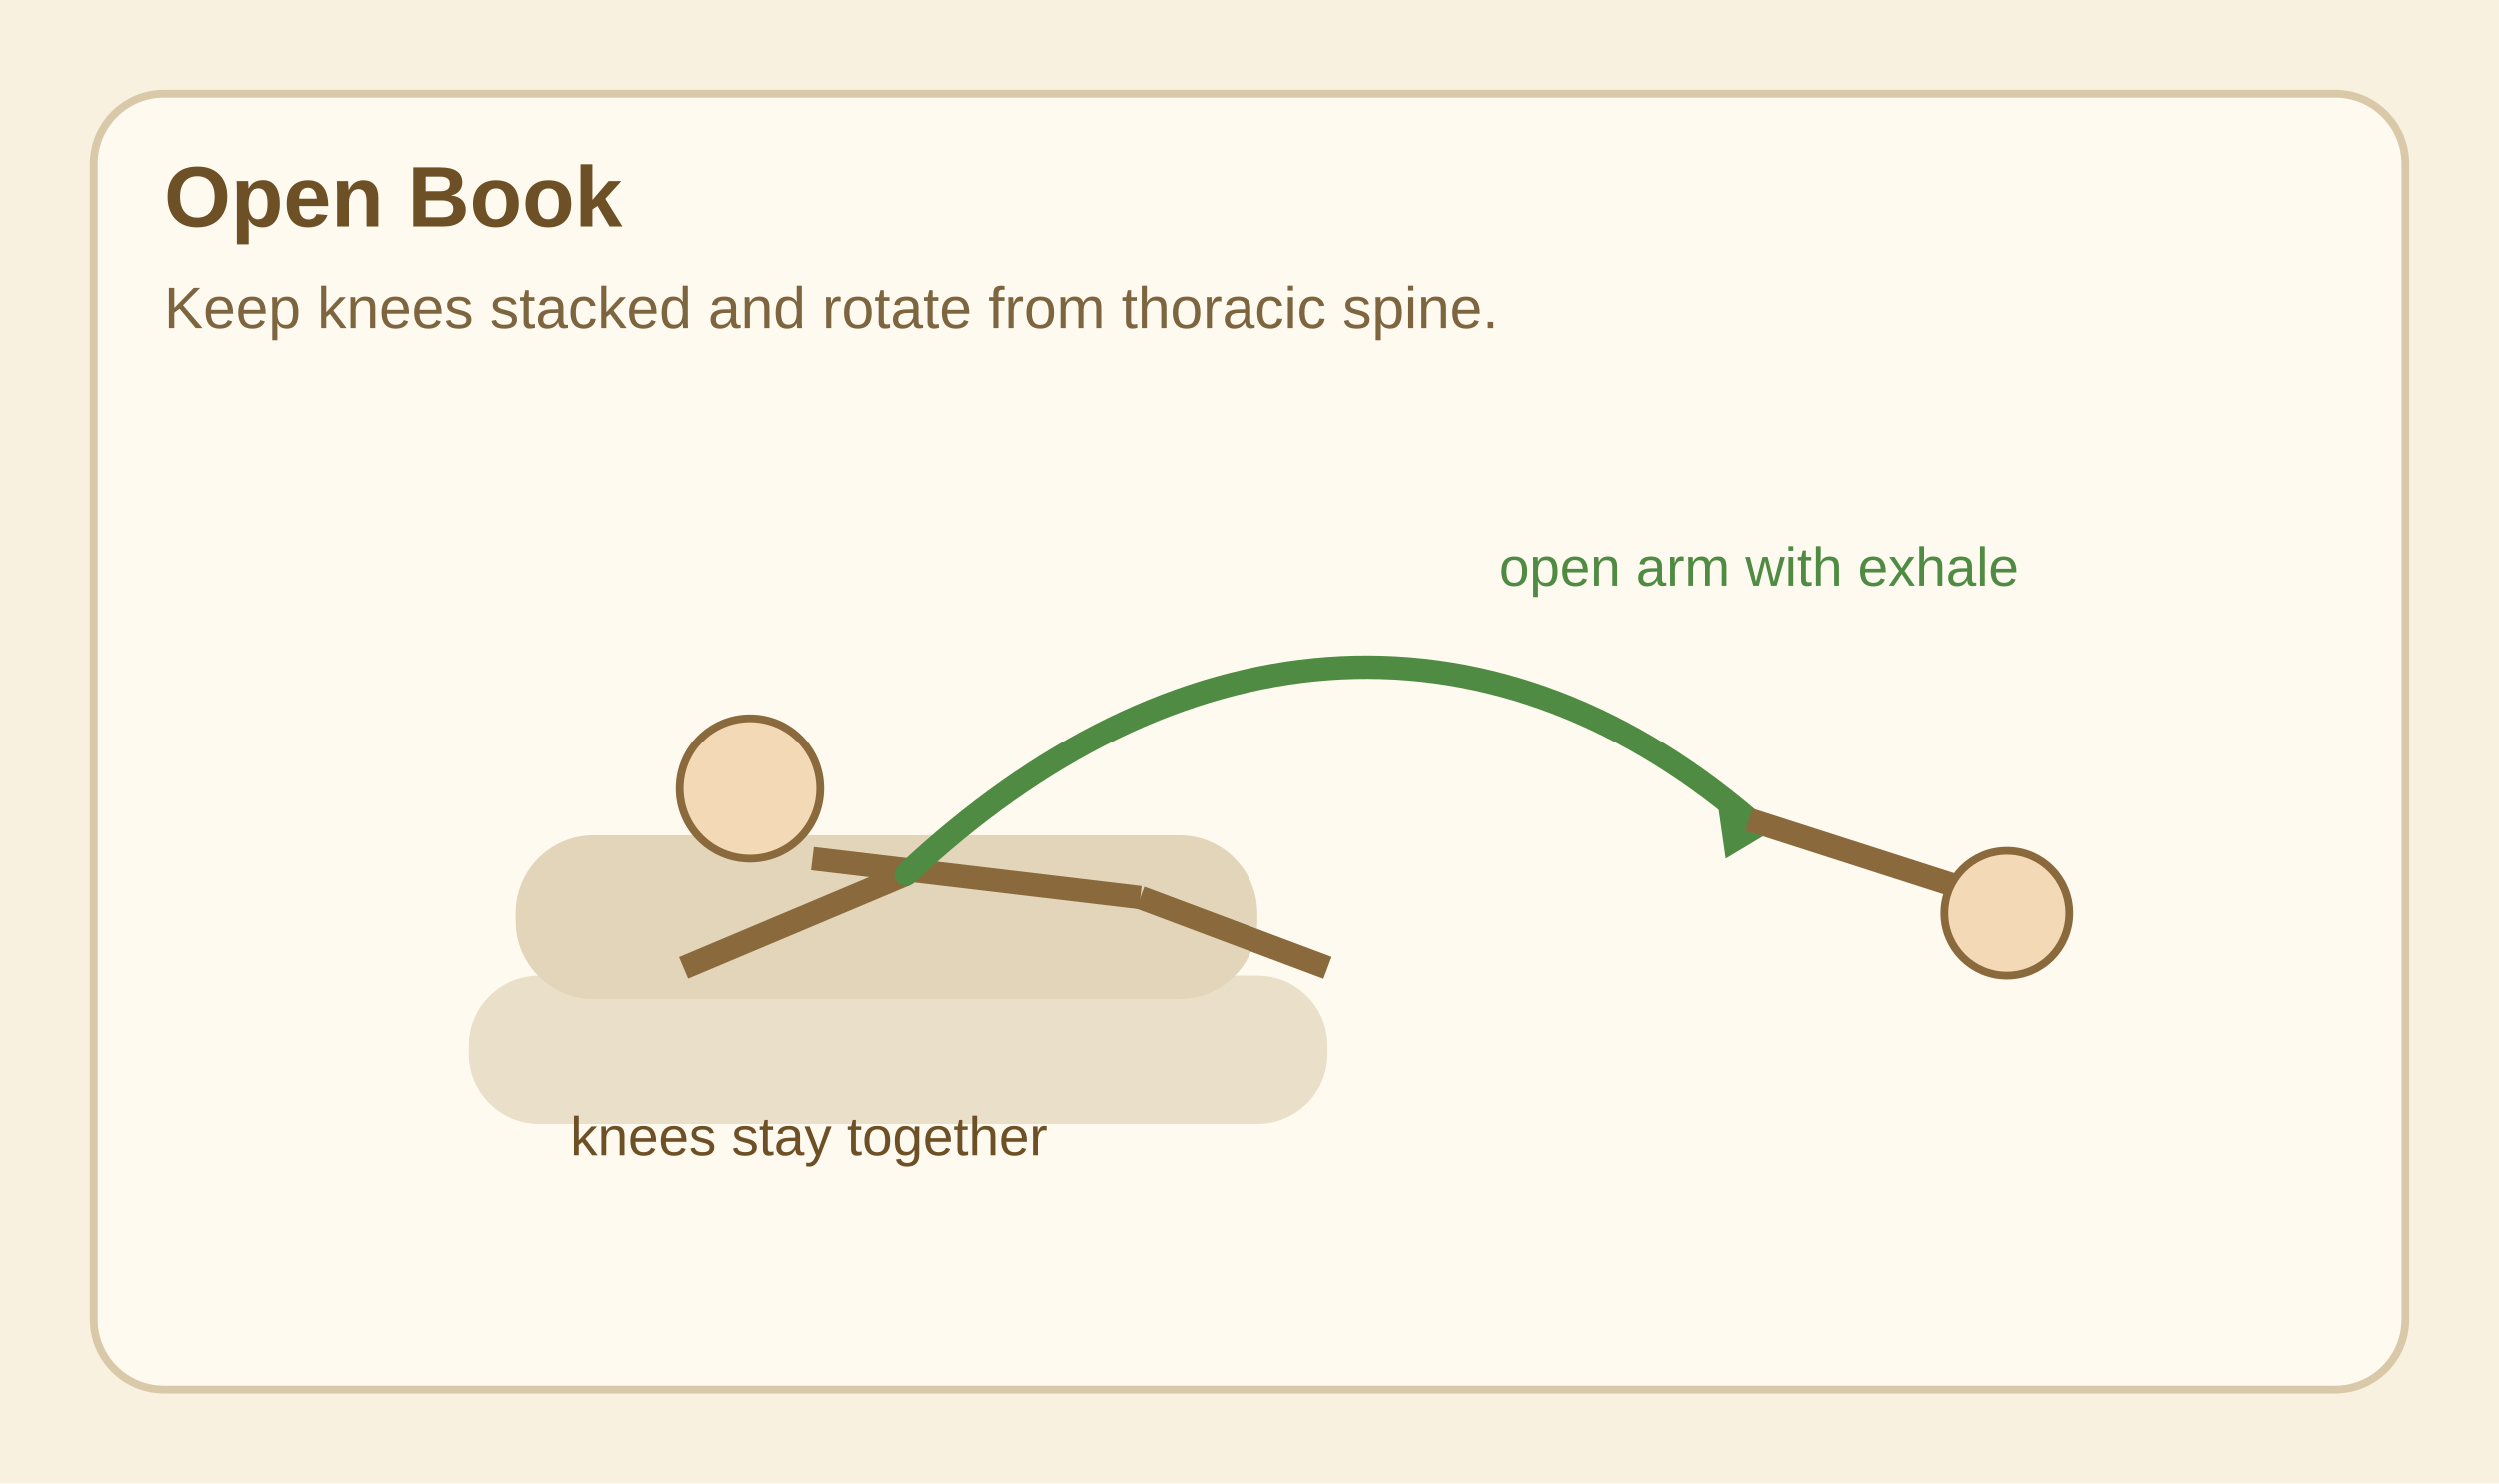
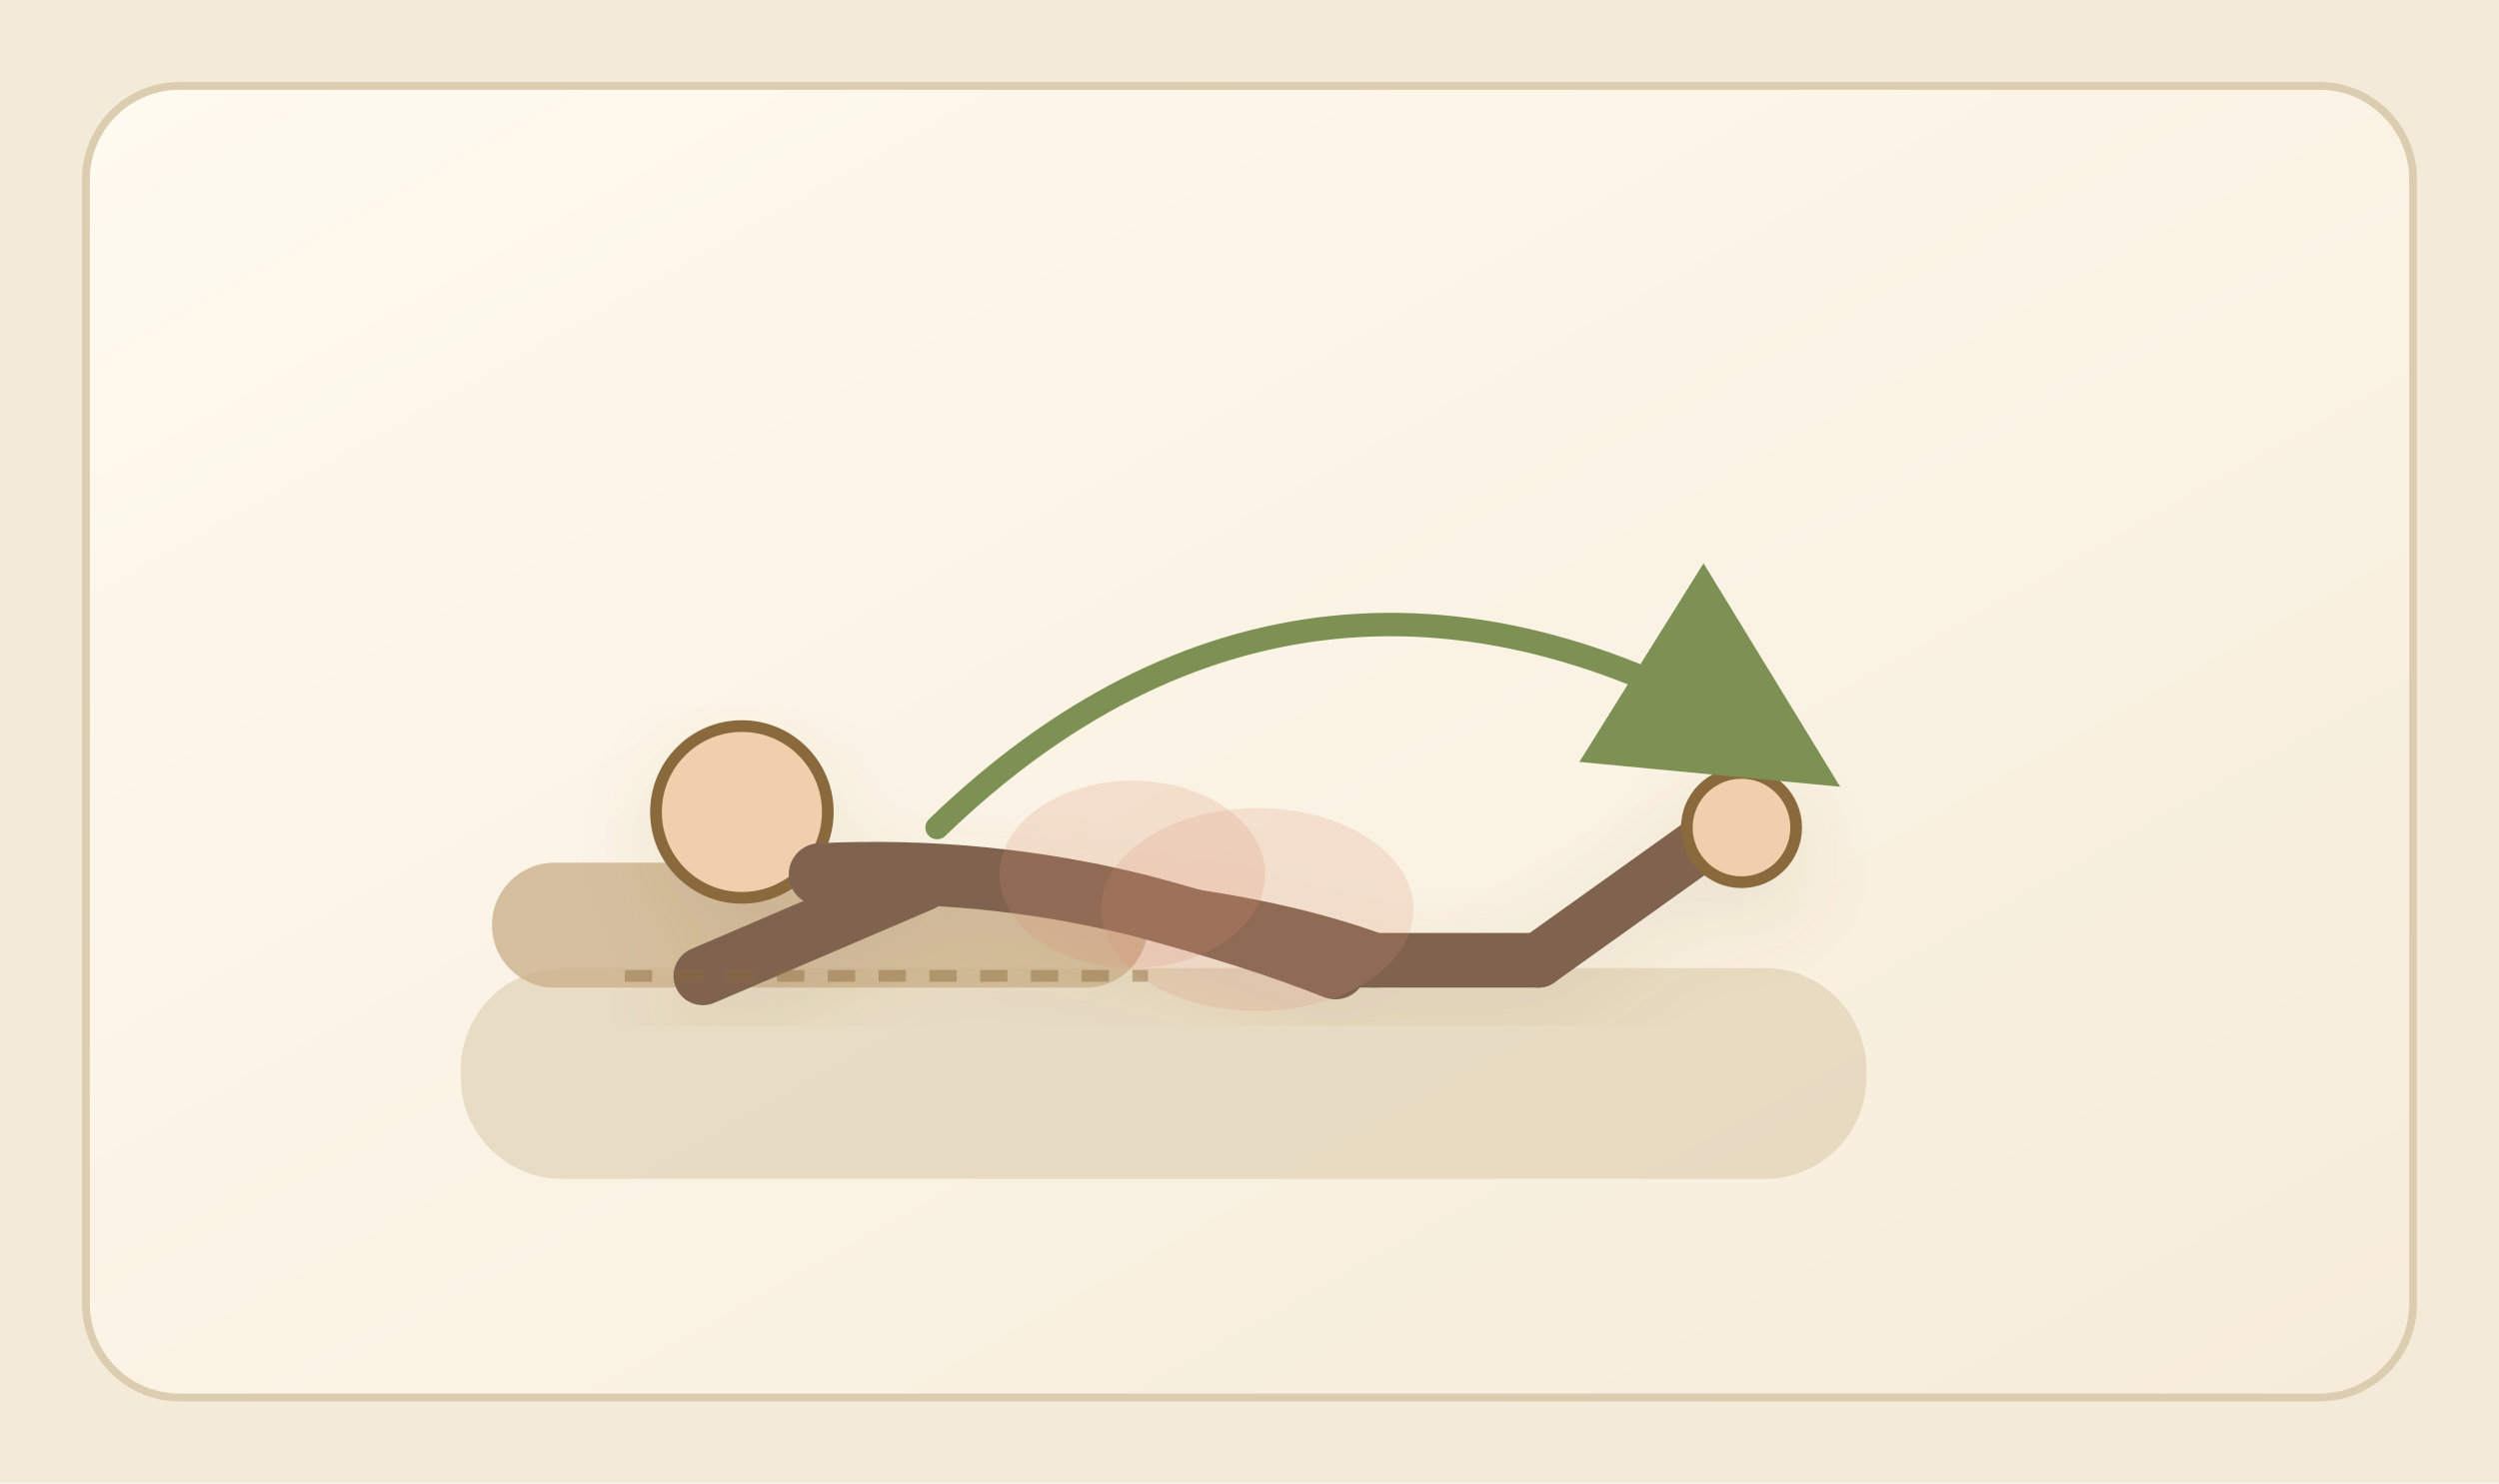
<svg xmlns="http://www.w3.org/2000/svg" width="640" height="380" viewBox="0 0 640 380">
-   <rect width="640" height="380" fill="#f8f1df" />
-   <rect x="24" y="24" width="592" height="332" rx="18" fill="#fffaf0" stroke="#d9c9a9" stroke-width="2" />
-   <text x="42" y="58" font-family="Arial, sans-serif" font-size="22" font-weight="700" fill="#6e5026">Open Book</text>
-   <text x="42" y="84" font-family="Arial, sans-serif" font-size="15" fill="#7d6540">Keep knees stacked and rotate from thoracic spine.</text>
-   <rect x="120" y="250" width="220" height="38" rx="18" fill="#d9c9a9" opacity="0.55" />
-   <rect x="132" y="214" width="190" height="42" rx="20" fill="#e2d5ba" />
-   <circle cx="192" cy="202" r="18" fill="#f3d9b5" stroke="#8a6a3c" stroke-width="2" />
-   <line x1="208" y1="220" x2="292" y2="230" stroke="#8a6a3c" stroke-width="6" />
-   <line x1="292" y1="230" x2="340" y2="248" stroke="#8a6a3c" stroke-width="6" />
-   <line x1="232" y1="224" x2="175" y2="248" stroke="#8a6a3c" stroke-width="6" />
-   <path d="M232 224 C300 160, 380 152, 448 210" fill="none" stroke="#4f8b42" stroke-width="6" stroke-linecap="round" />
-   <polygon points="452,214 440,206 442,220" fill="#4f8b42" />
-   <line x1="448" y1="210" x2="504" y2="228" stroke="#8a6a3c" stroke-width="6" />
-   <circle cx="514" cy="234" r="16" fill="#f3d9b5" stroke="#8a6a3c" stroke-width="2" />
-   <text x="384" y="150" font-family="Arial, sans-serif" font-size="14" fill="#4f8b42">open arm with exhale</text>
-   <text x="146" y="296" font-family="Arial, sans-serif" font-size="14" fill="#6e5026">knees stay together</text>
+   <defs>
+     <linearGradient id="bg" x1="0" y1="0" x2="1" y2="1">
+       <stop offset="0%" stop-color="#fffaf0" />
+       <stop offset="100%" stop-color="#f6ecd9" />
+     </linearGradient>
+     <filter id="shadow" x="-20%" y="-20%" width="140%" height="140%">
+       <feDropShadow dx="0" dy="8" stdDeviation="10" flood-color="#8a6a3c" flood-opacity="0.12" />
+     </filter>
+     <marker id="arrow" markerWidth="10" markerHeight="10" refX="7" refY="5" orient="auto">
+       <path d="M0,0 L10,5 L0,10 Z" fill="#7d9154" />
+     </marker>
+   </defs>
+   <rect width="640" height="380" fill="#f3ead7" />
+   <rect x="22" y="22" width="596" height="336" rx="24" fill="url(#bg)" stroke="#dcccb0" stroke-width="2" />
+   <rect x="118" y="248" width="360" height="54" rx="26" fill="#dfcfb2" opacity="0.65" />
+   <rect x="126" y="221" width="168" height="32" rx="16" fill="#ccb18d" opacity="0.8" />
+   <g filter="url(#shadow)">
+     <circle cx="190" cy="208" r="22" fill="#f0cfad" stroke="#8a6a3c" stroke-width="3" />
+     <path d="M210 224 Q252 222 292 232 Q322 240 342 248" fill="none" stroke="#7f6450" stroke-width="16" stroke-linecap="round" />
+     <path d="M236 226 L180 250" fill="none" stroke="#7f6450" stroke-width="15" stroke-linecap="round" />
+     <path d="M300 234 Q330 238 352 246" fill="none" stroke="#7f6450" stroke-width="14" stroke-linecap="round" />
+     <path d="M334 246 L394 246" fill="none" stroke="#7f6450" stroke-width="14" stroke-linecap="round" />
+     <path d="M394 246 L436 216" fill="none" stroke="#7f6450" stroke-width="14" stroke-linecap="round" />
+     <circle cx="446" cy="212" r="14" fill="#f0cfad" stroke="#8a6a3c" stroke-width="3" />
+   </g>
+   <path d="M240 212 C302 152 376 142 456 192" fill="none" stroke="#7d9154" stroke-width="6" stroke-linecap="round" marker-end="url(#arrow)" />
+   <ellipse cx="290" cy="224" rx="34" ry="24" fill="#d78b6e" opacity="0.2" />
+   <ellipse cx="322" cy="233" rx="40" ry="26" fill="#d78b6e" opacity="0.18" />
+   <line x1="160" y1="250" x2="294" y2="250" stroke="#8a6a3c" stroke-width="3" stroke-dasharray="7 6" opacity="0.45" />
</svg>
